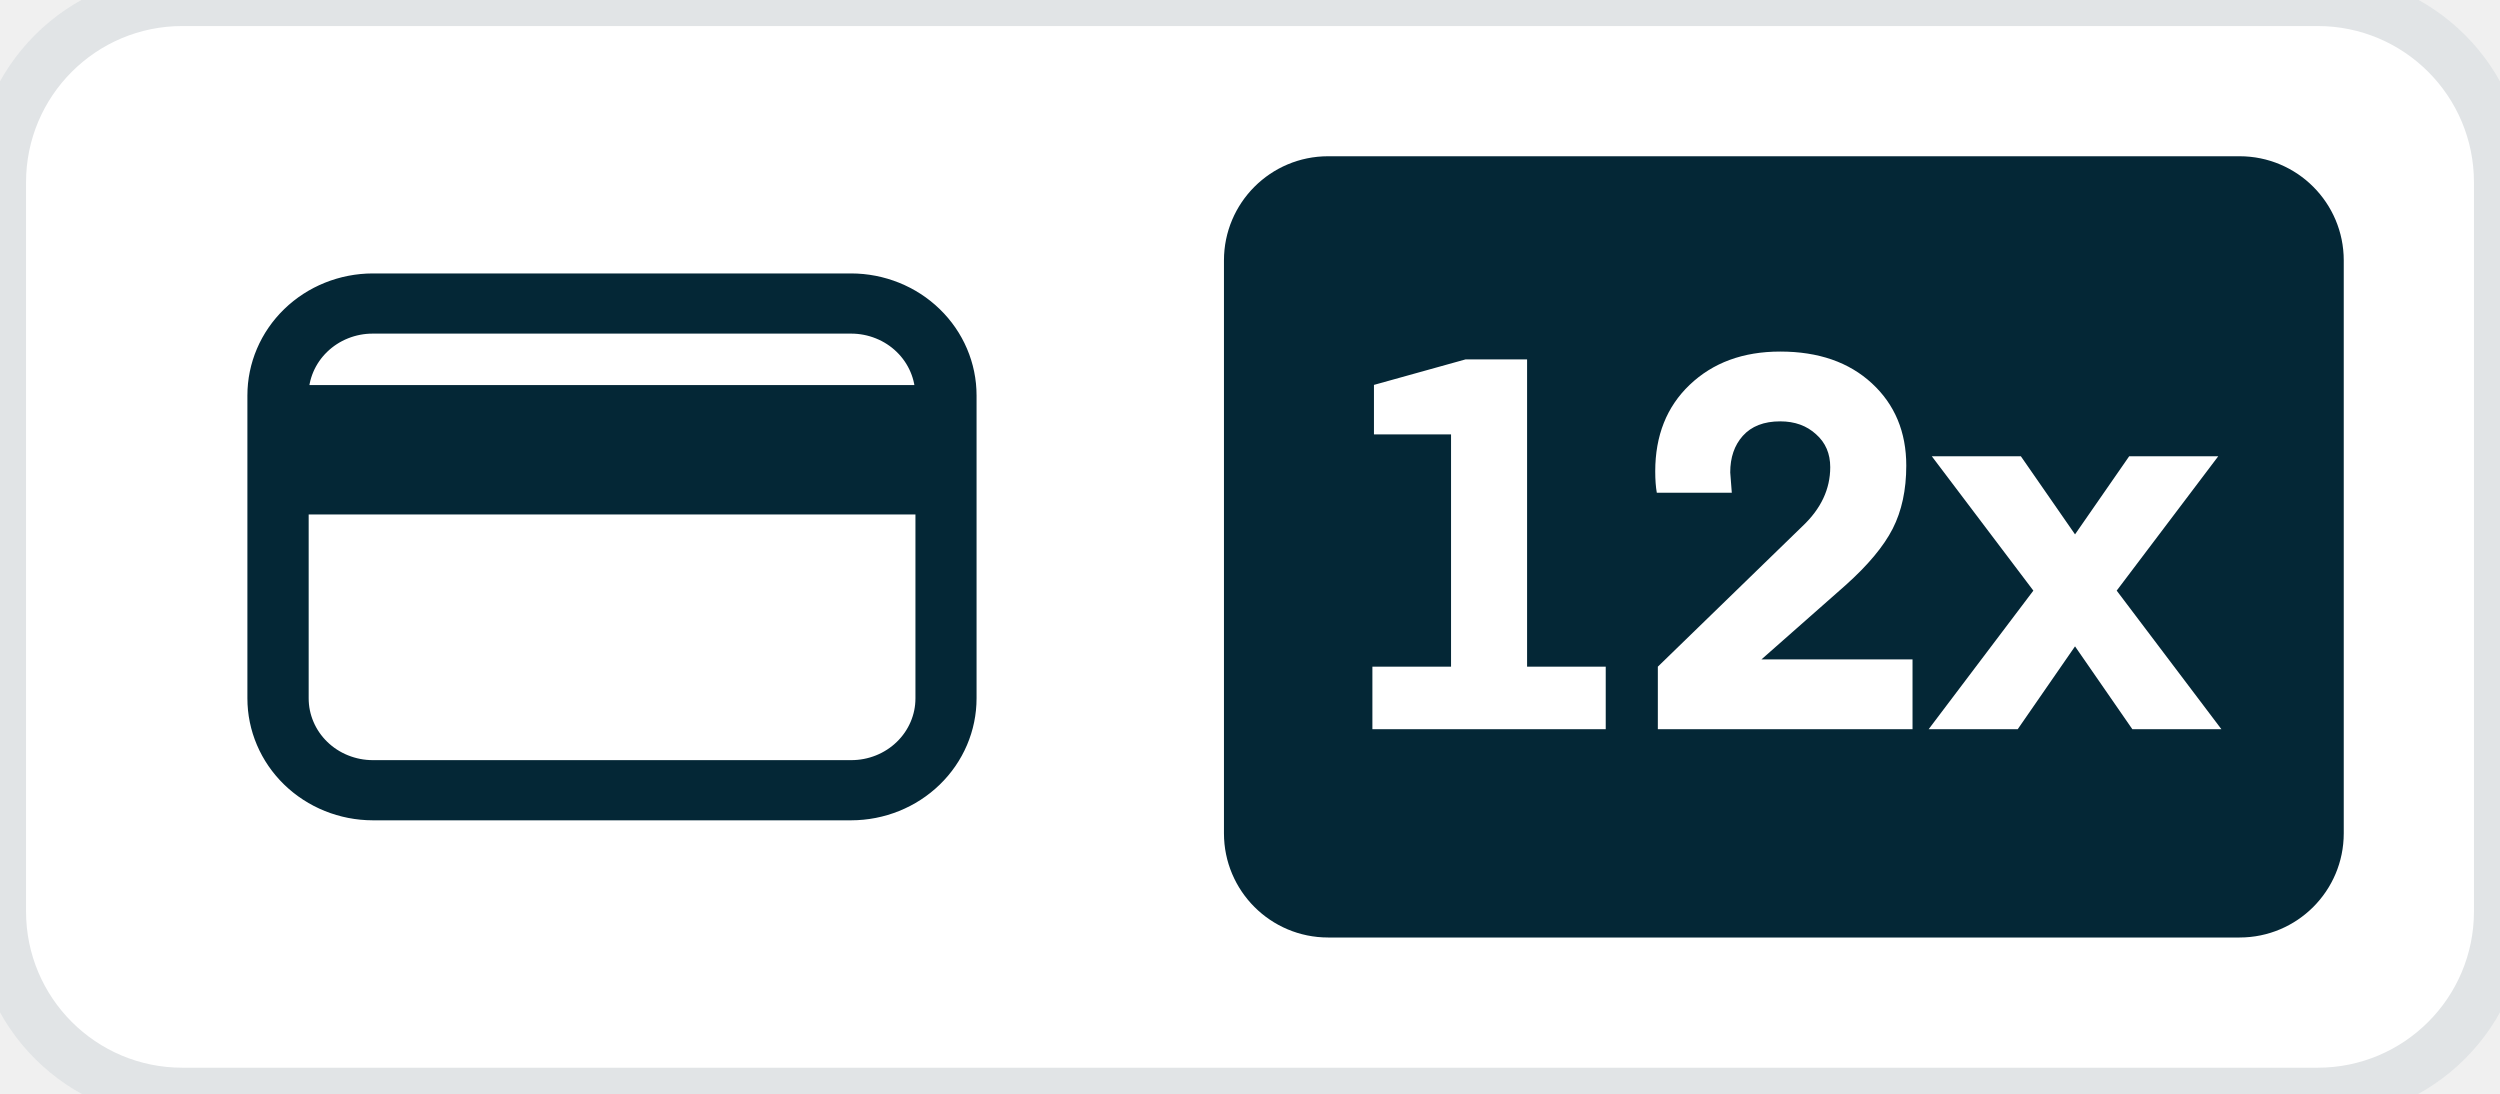
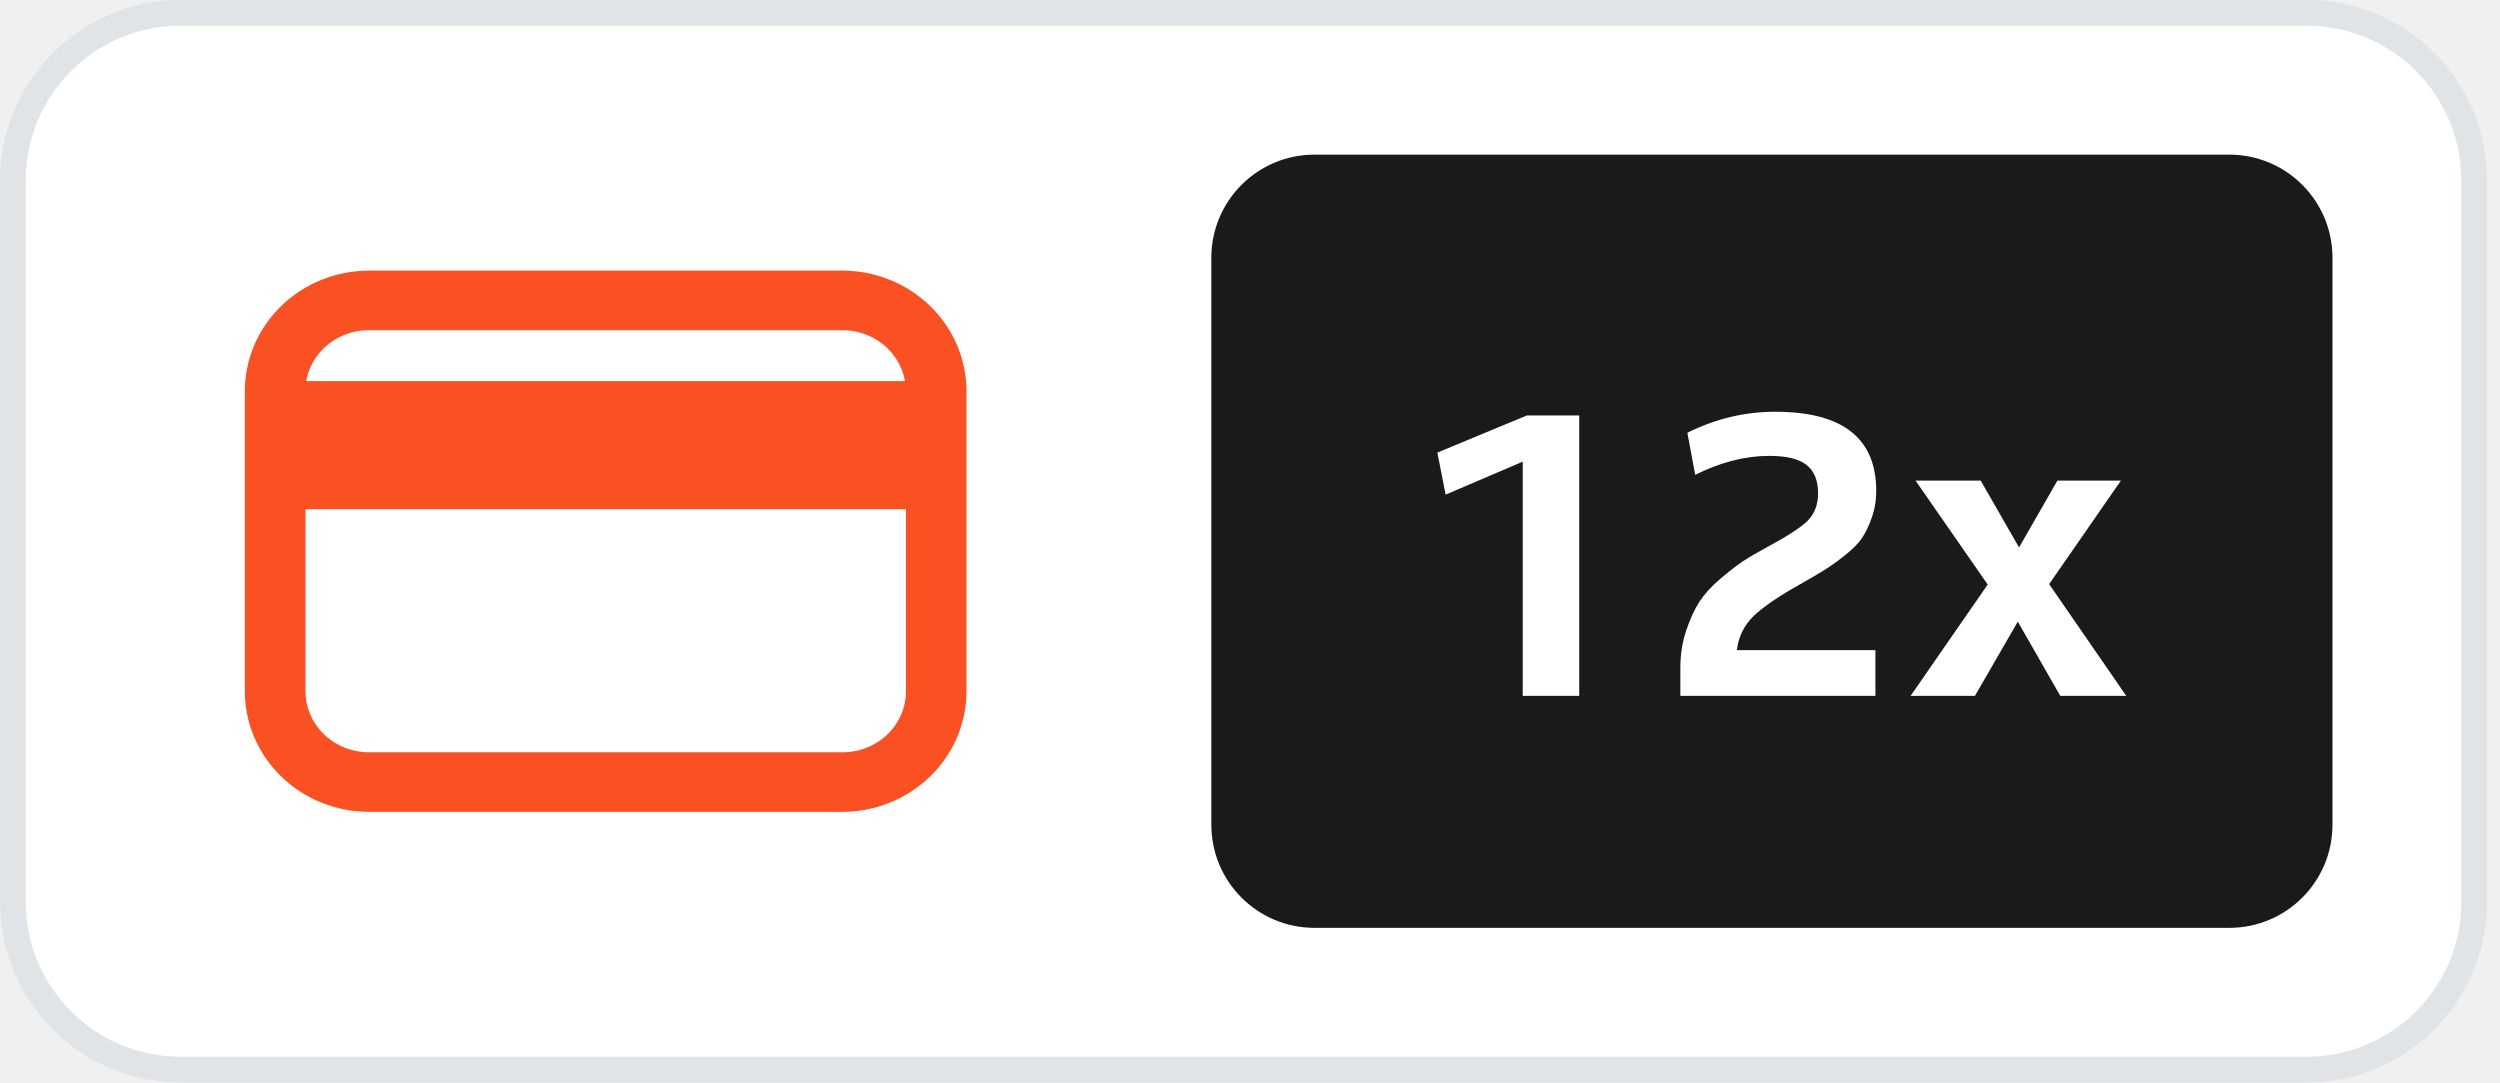
- <svg xmlns="http://www.w3.org/2000/svg" width="96" height="42" viewBox="0 0 96 42" fill="none">
-   <path d="M0 7C0 3.134 3.134 0 7 0H89C92.866 0 96 3.134 96 7V35C96 38.866 92.866 42 89 42H7C3.134 42 0 38.866 0 35V7Z" fill="white" />
-   <path d="M32.686 11H14.314C13.169 11.002 12.071 11.444 11.262 12.229C10.453 13.014 9.999 14.078 10 15.188V26.812C9.999 27.922 10.453 28.986 11.262 29.771C12.071 30.556 13.169 30.998 14.314 31H32.686C33.831 30.998 34.929 30.556 35.738 29.771C36.547 28.986 37.001 27.922 37 26.812V15.188C37.001 14.078 36.547 13.014 35.738 12.229C34.929 11.444 33.831 11.002 32.686 11ZM14.314 12.311H32.686C33.075 12.311 33.461 12.386 33.821 12.531C34.18 12.675 34.507 12.887 34.782 13.155C35.057 13.422 35.275 13.739 35.423 14.088C35.572 14.437 35.648 14.81 35.647 15.188V15.287H11.347V15.188C11.346 14.81 11.422 14.436 11.571 14.086C11.72 13.737 11.938 13.42 12.214 13.153C12.49 12.885 12.817 12.673 13.177 12.529C13.538 12.384 13.924 12.31 14.314 12.311ZM32.686 29.689H14.314C13.925 29.689 13.539 29.614 13.179 29.469C12.82 29.325 12.493 29.113 12.218 28.845C11.943 28.578 11.725 28.261 11.577 27.912C11.428 27.563 11.352 27.19 11.353 26.812V19.256H35.653V26.812C35.654 27.19 35.578 27.564 35.429 27.913C35.28 28.263 35.062 28.58 34.786 28.847C34.51 29.115 34.183 29.327 33.823 29.471C33.462 29.616 33.076 29.69 32.686 29.689Z" fill="#042736" stroke="#042736" />
-   <rect x="47" y="6" width="43" height="30" rx="4" fill="#042736" />
-   <path d="M61.66 25.6V28H52.7V25.6H55.72V16.68H52.76V14.78L56.28 13.8H58.64V25.6H61.66ZM73.441 28H63.661V25.6L69.221 20.2C69.927 19.533 70.281 18.78 70.281 17.94C70.281 17.42 70.101 17 69.741 16.68C69.381 16.347 68.921 16.18 68.361 16.18C67.734 16.18 67.254 16.367 66.921 16.74C66.601 17.1 66.441 17.567 66.441 18.14L66.501 18.92H63.621C63.581 18.693 63.561 18.42 63.561 18.1C63.561 16.727 64.001 15.62 64.881 14.78C65.774 13.927 66.934 13.5 68.361 13.5C69.827 13.5 71.001 13.907 71.881 14.72C72.761 15.533 73.201 16.587 73.201 17.88C73.201 18.813 73.027 19.62 72.681 20.3C72.334 20.98 71.727 21.707 70.861 22.48L67.641 25.32H73.441V28ZM85.181 17.52L81.281 22.68L85.301 28H81.881L79.681 24.82L77.481 28H74.061L78.081 22.68L74.181 17.52H77.601L79.681 20.52L81.761 17.52H85.181Z" fill="white" />
-   <path d="M7 1H89V-1H7V1ZM95 7V35H97V7H95ZM89 41H7V43H89V41ZM1 35V7H-1V35H1ZM7 41C3.686 41 1 38.314 1 35H-1C-1 39.418 2.582 43 7 43V41ZM95 35C95 38.314 92.314 41 89 41V43C93.418 43 97 39.418 97 35H95ZM89 1C92.314 1 95 3.686 95 7H97C97 2.582 93.418 -1 89 -1V1ZM7 -1C2.582 -1 -1 2.582 -1 7H1C1 3.686 3.686 1 7 1V-1Z" fill="#E1E4E6" />
+ <svg xmlns="http://www.w3.org/2000/svg" width="97" height="42" viewBox="0 0 97 42" fill="none">
+   <rect x="0.5" y="0.5" width="95.5" height="41" rx="6.5" fill="white" />
+   <path d="M32.686 11H14.314C13.169 11.002 12.071 11.444 11.262 12.229C10.453 13.014 9.999 14.078 10 15.188V26.812C9.999 27.922 10.453 28.986 11.262 29.771C12.071 30.556 13.169 30.998 14.314 31H32.686C33.831 30.998 34.929 30.556 35.738 29.771C36.547 28.986 37.001 27.922 37 26.812V15.188C37.001 14.078 36.547 13.014 35.738 12.229C34.929 11.444 33.831 11.002 32.686 11ZM14.314 12.311H32.686C33.075 12.311 33.461 12.386 33.821 12.531C34.18 12.675 34.507 12.887 34.782 13.155C35.057 13.422 35.275 13.739 35.423 14.088C35.572 14.437 35.648 14.81 35.647 15.188V15.287H11.347V15.188C11.346 14.81 11.422 14.436 11.571 14.086C11.72 13.737 11.938 13.42 12.214 13.153C12.49 12.885 12.817 12.673 13.177 12.529C13.538 12.384 13.924 12.31 14.314 12.311ZM32.686 29.689H14.314C13.925 29.689 13.539 29.614 13.179 29.469C12.82 29.325 12.493 29.113 12.218 28.845C11.943 28.578 11.725 28.261 11.577 27.912C11.428 27.563 11.352 27.19 11.353 26.812V19.256H35.653V26.812C35.654 27.19 35.578 27.564 35.429 27.913C35.28 28.263 35.062 28.58 34.786 28.847C34.51 29.115 34.183 29.327 33.823 29.471C33.462 29.616 33.076 29.69 32.686 29.689Z" fill="#FA5022" stroke="#FA5022" />
+   <rect x="47" y="6" width="43.5" height="30" rx="4" fill="#1A1A1A" />
+   <path d="M56.09 19.192L55.77 17.56L59.242 16.12H61.274V27H59.082V17.912L56.09 19.192ZM72.766 25.224V27H65.198V25.912C65.198 25.4 65.273 24.92 65.422 24.472C65.572 24.024 65.742 23.651 65.934 23.352C66.137 23.043 66.409 22.744 66.75 22.456C67.091 22.168 67.379 21.944 67.614 21.784C67.859 21.624 68.169 21.443 68.542 21.24C69.321 20.824 69.849 20.483 70.126 20.216C70.403 19.939 70.542 19.581 70.542 19.144C70.542 18.643 70.393 18.275 70.094 18.04C69.796 17.805 69.316 17.688 68.654 17.688C67.716 17.688 66.755 17.933 65.774 18.424L65.47 16.792C66.558 16.248 67.694 15.976 68.878 15.976C71.492 15.976 72.798 17 72.798 19.048C72.798 19.421 72.74 19.768 72.622 20.088C72.516 20.397 72.388 20.664 72.238 20.888C72.089 21.101 71.865 21.325 71.566 21.56C71.267 21.795 71.006 21.981 70.782 22.12C70.558 22.259 70.249 22.44 69.854 22.664C69.033 23.123 68.43 23.533 68.046 23.896C67.673 24.259 67.454 24.701 67.39 25.224H72.766ZM76.627 27H74.131L77.123 22.68L74.323 18.648H76.851L78.339 21.24L79.827 18.648H82.291L79.507 22.664L82.499 27H79.939L78.291 24.12L76.627 27Z" fill="white" />
+   <rect x="0.5" y="0.5" width="95.5" height="41" rx="6.5" stroke="#E1E4E6" />
</svg>
